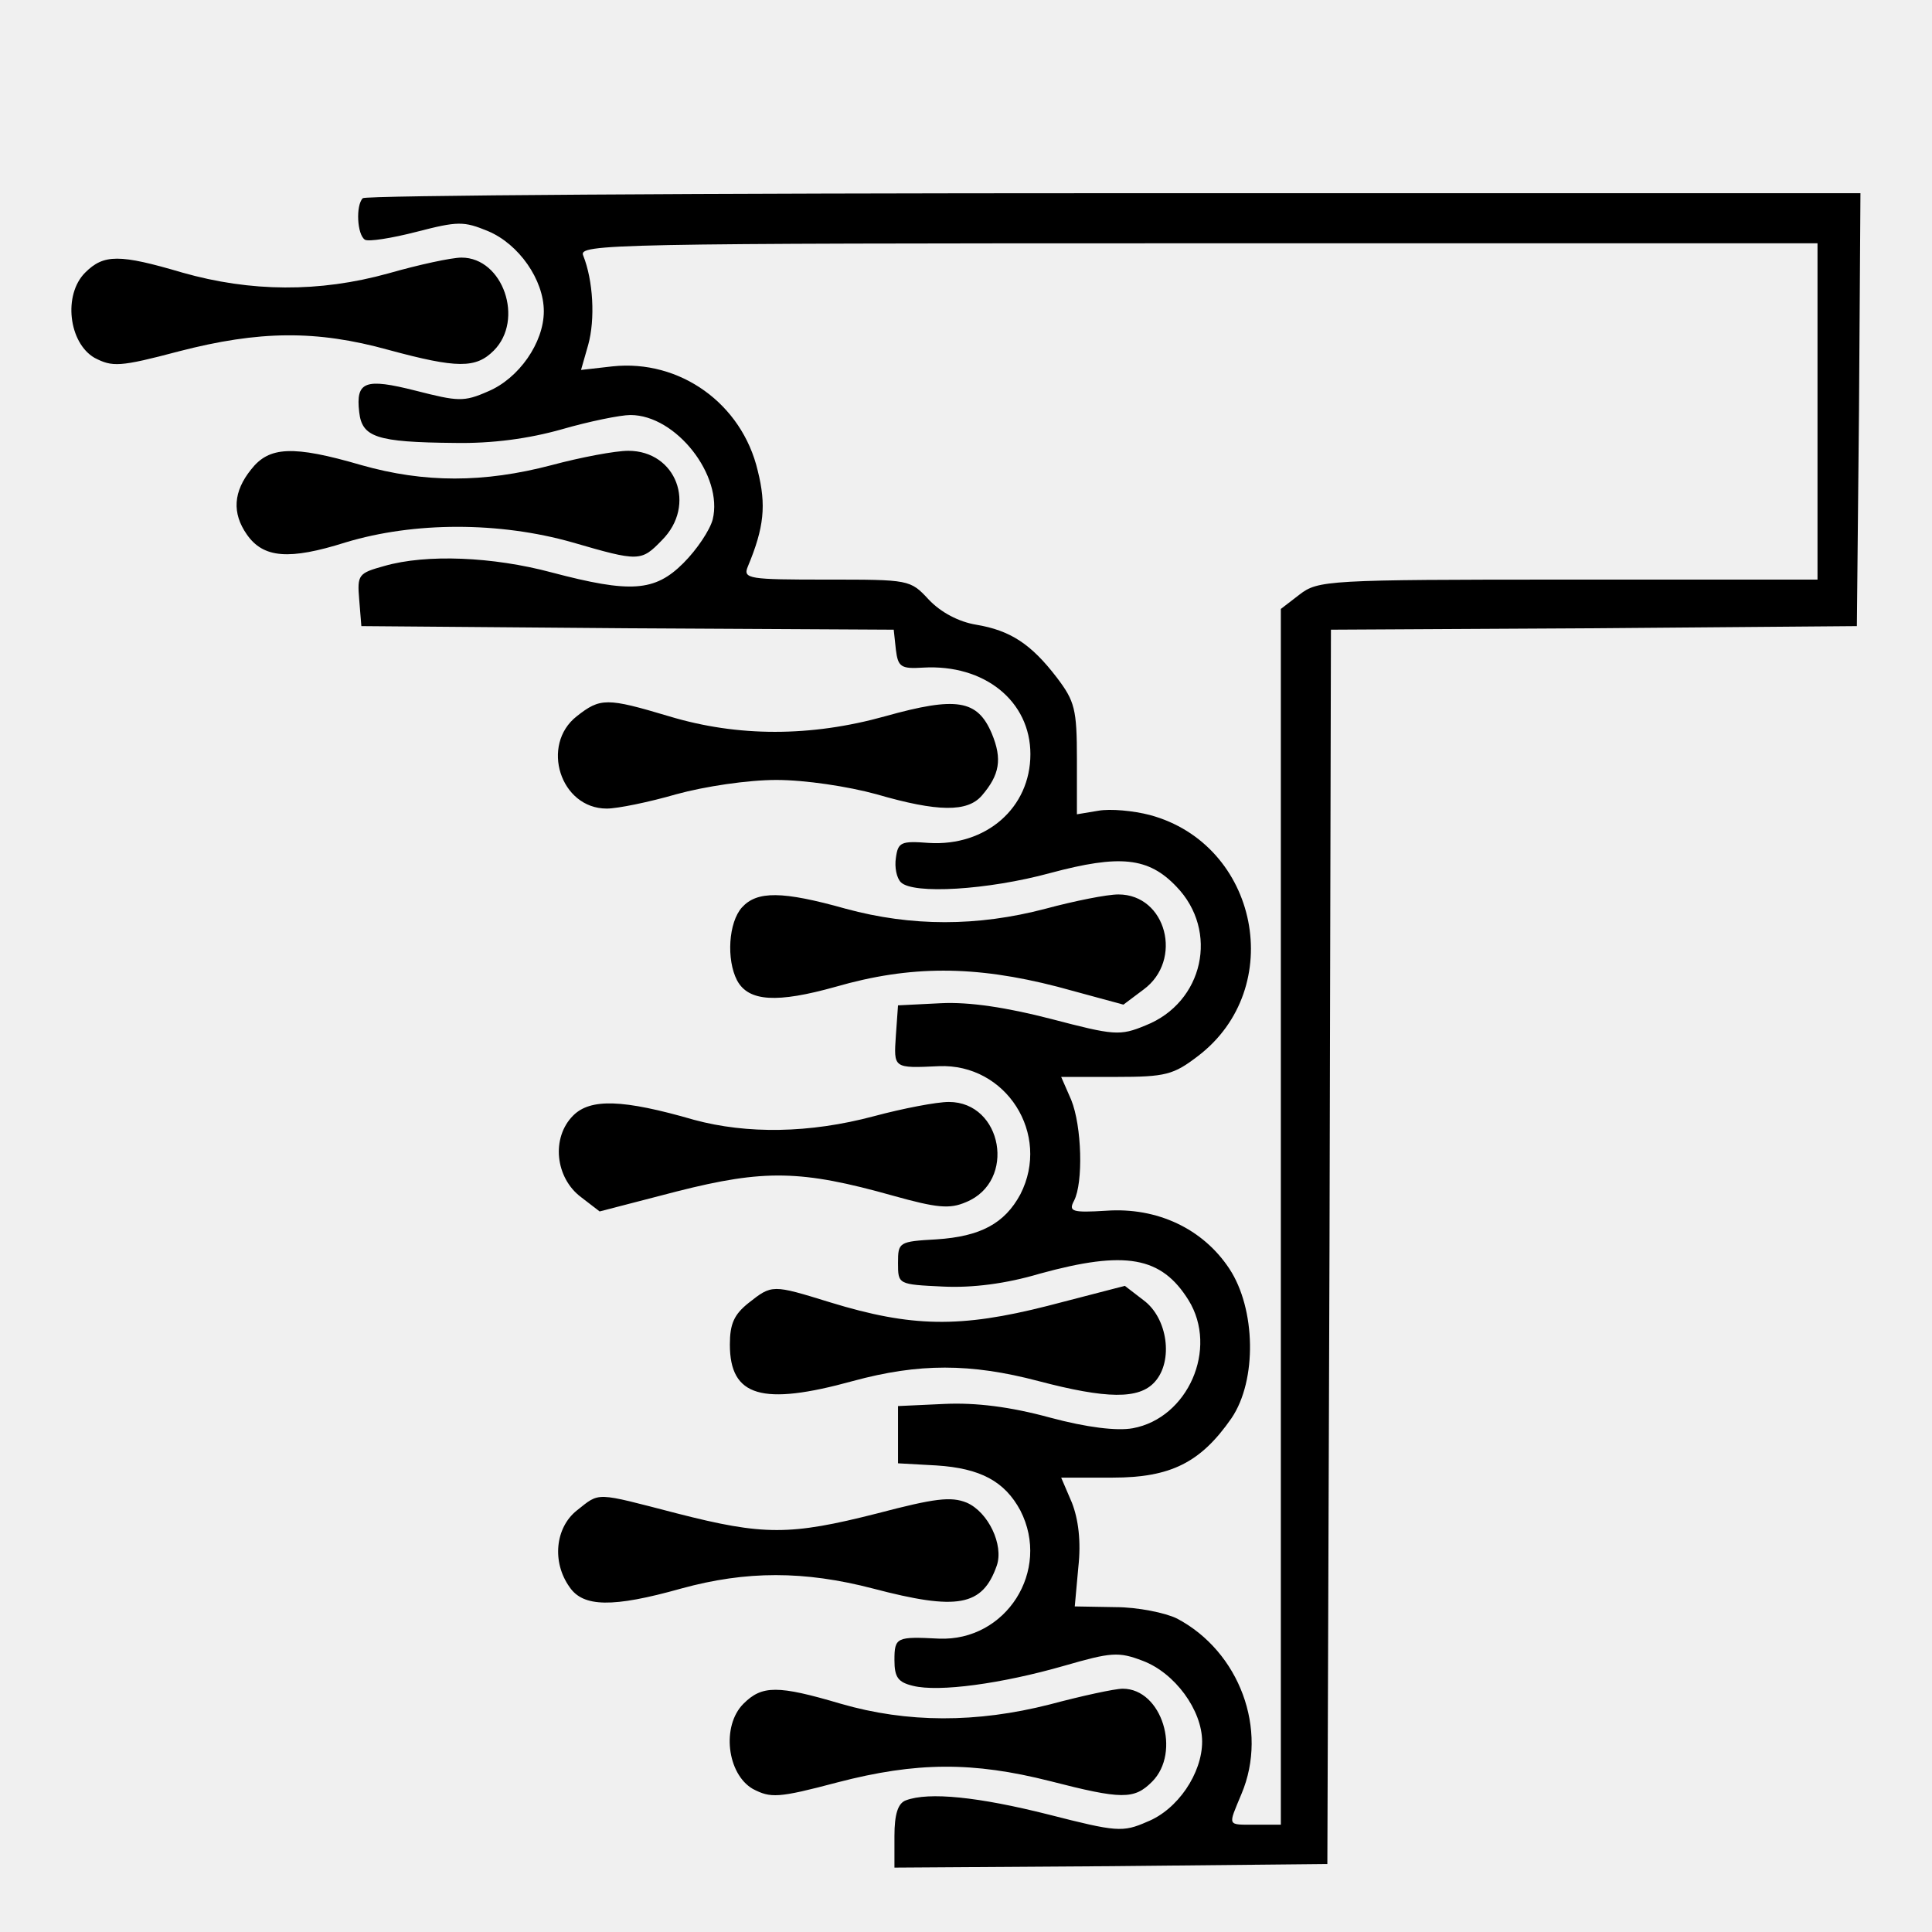
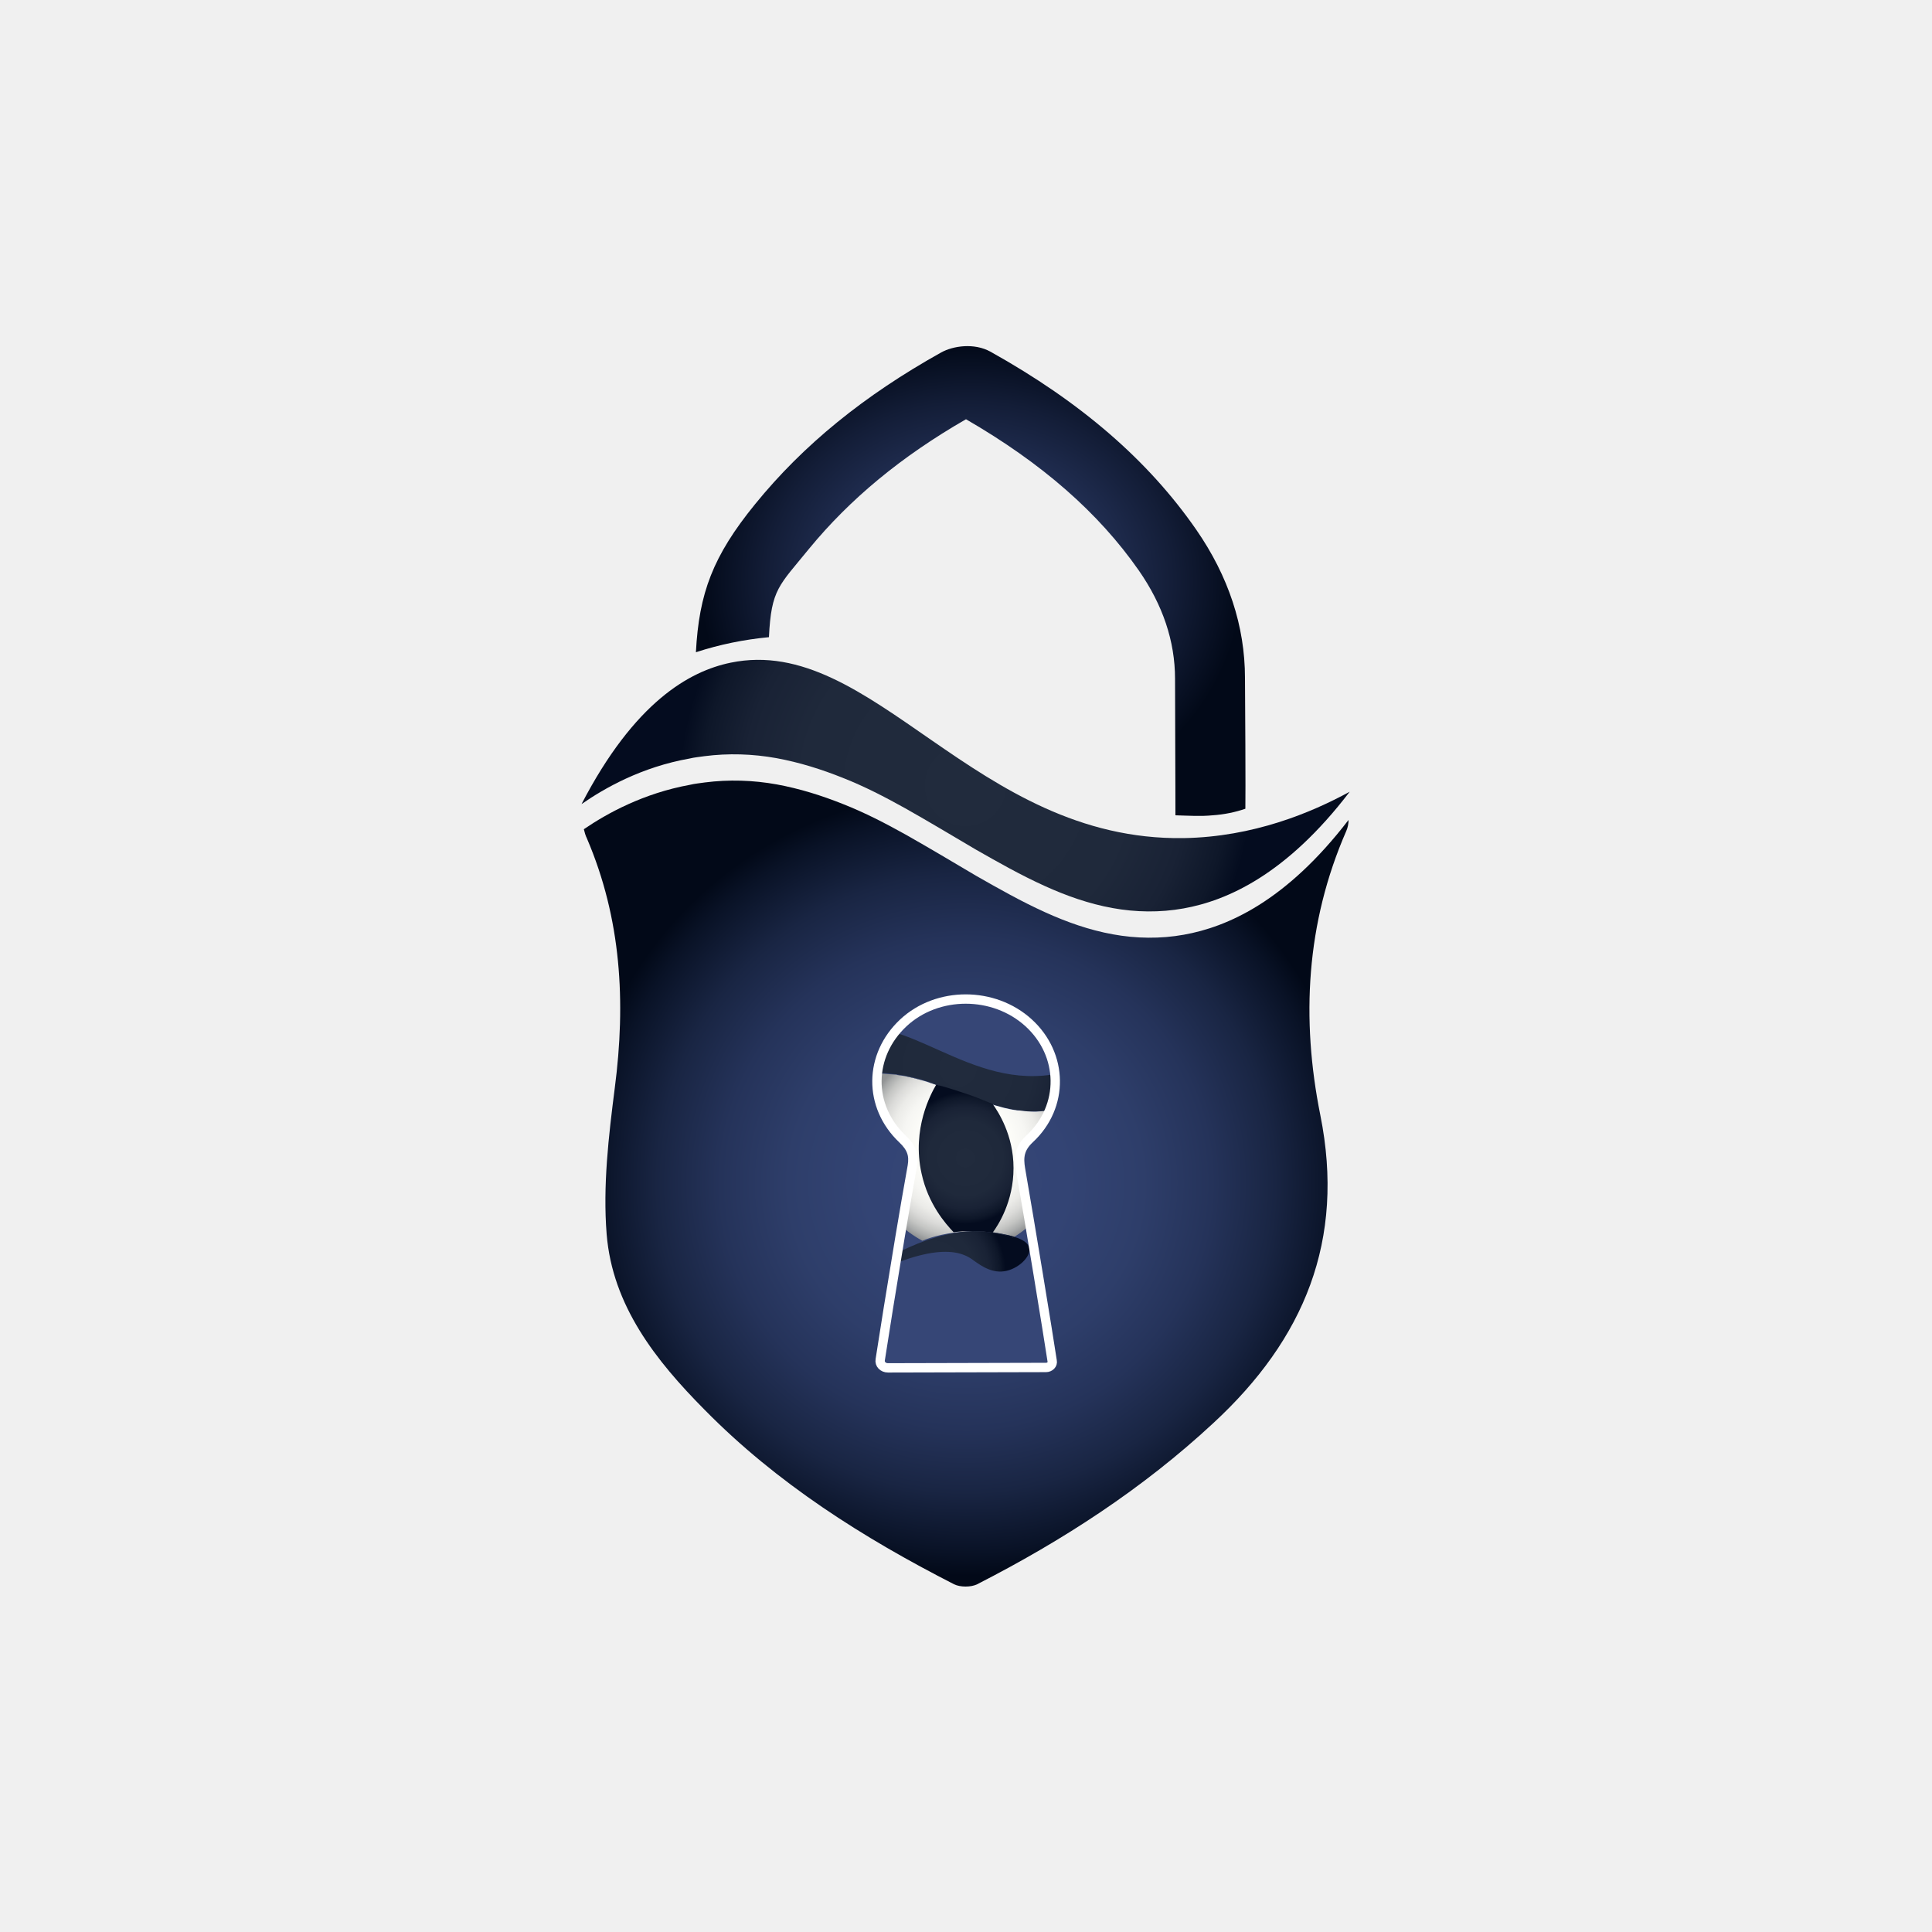
- <svg xmlns="http://www.w3.org/2000/svg" version="1.0" width="270pt" height="270pt" viewBox="0 0 270 270" preserveAspectRatio="xMidYMid meet">
-   <g transform="translate(0,270) scale(0.1,-0.1)" fill="#000000" stroke="none">
-     <path d="M507 2423 c-10 -10 -8 -51 3 -58 5 -3 37 2 72 11 58 15 66 15 100 1 43 -18 78 -68 78 -112 0 -44 -35 -94 -78 -112 -34 -15 -42 -14 -101 1 -71 18 -84 13 -79 -30 4 -35 24 -42 133 -43 53 -1 104 6 150 19 38 11 82 20 96 20 64 0 130 -85 115 -146 -4 -15 -22 -42 -41 -61 -40 -40 -74 -42 -184 -13 -82 22 -175 26 -234 9 -36 -10 -38 -12 -35 -47 l3 -37 372 -3 372 -2 3 -28 c3 -24 7 -27 38 -25 86 5 150 -47 150 -121 0 -75 -62 -129 -142 -124 -39 3 -43 1 -46 -21 -2 -13 1 -28 7 -34 17 -17 121 -11 209 13 97 26 137 22 176 -19 60 -62 38 -162 -43 -194 -36 -15 -44 -14 -132 9 -62 16 -114 24 -154 22 l-60 -3 -3 -42 c-3 -46 -4 -46 60 -43 94 4 157 -95 114 -179 -22 -41 -56 -59 -117 -63 -53 -3 -54 -4 -54 -33 0 -30 0 -30 63 -33 41 -2 88 4 135 18 120 33 170 24 208 -37 42 -68 -1 -165 -78 -179 -22 -4 -64 1 -116 15 -55 15 -103 21 -147 19 l-65 -3 0 -40 0 -40 54 -3 c61 -4 95 -22 117 -63 43 -84 -20 -183 -114 -179 -59 3 -62 2 -62 -30 0 -24 5 -31 26 -36 36 -9 124 3 211 28 66 19 76 20 110 7 45 -17 83 -69 83 -113 0 -44 -34 -95 -77 -112 -34 -15 -43 -14 -137 10 -99 25 -168 32 -200 20 -11 -4 -16 -19 -16 -50 l0 -44 303 2 302 3 3 862 2 863 368 2 367 3 3 303 2 302 -1043 0 c-574 0 -1047 -3 -1050 -7z m2033 -298 l0 -235 -349 0 c-337 0 -349 -1 -375 -21 l-26 -20 0 -850 0 -849 -35 0 c-41 0 -39 -3 -20 43 38 90 -3 199 -90 245 -16 8 -55 16 -86 16 l-57 1 5 55 c4 36 0 67 -9 90 l-15 35 72 0 c81 0 123 21 166 83 36 53 34 153 -3 209 -37 56 -101 86 -172 81 -48 -3 -53 -1 -45 14 13 25 11 104 -4 141 l-14 32 77 0 c69 0 80 3 114 29 125 95 85 296 -67 337 -23 6 -55 9 -72 6 l-30 -5 0 77 c0 70 -3 81 -28 114 -36 47 -65 66 -113 74 -24 4 -49 17 -66 35 -26 28 -27 28 -143 28 -108 0 -117 1 -110 18 23 55 26 86 14 134 -22 94 -109 156 -203 146 l-44 -5 10 35 c10 36 7 90 -7 125 -7 16 38 17 859 17 l866 0 0 -235z" />
-     <path d="M119 2319 c-31 -31 -23 -98 13 -119 25 -13 35 -13 118 9 112 29 192 30 293 2 96 -26 122 -26 147 -1 43 43 13 130 -45 130 -14 0 -60 -10 -102 -22 -97 -27 -193 -26 -288 1 -88 26 -110 26 -136 0z" />
-     <path d="M351 2044 c-25 -31 -27 -61 -6 -91 23 -33 59 -36 138 -11 96 29 215 29 317 0 93 -27 96 -27 125 3 49 49 20 125 -47 125 -18 0 -66 -9 -107 -20 -95 -25 -178 -25 -266 0 -96 28 -129 26 -154 -6z" />
-     <path d="M806 1699 c-51 -40 -23 -129 42 -129 15 0 59 9 97 20 40 11 100 20 140 20 40 0 100 -9 140 -20 86 -25 127 -25 147 -2 25 29 29 51 14 87 -20 47 -49 52 -149 24 -104 -29 -206 -29 -302 0 -87 26 -96 26 -129 0z" />
-     <path d="M1037 1432 c-19 -21 -22 -73 -7 -102 16 -30 56 -32 138 -9 104 30 194 30 310 0 l92 -25 28 21 c56 41 32 133 -35 133 -16 0 -61 -9 -102 -20 -95 -25 -187 -25 -279 0 -89 25 -124 25 -145 2z" />
-     <path d="M801 1141 c-31 -31 -25 -87 11 -114 l26 -20 108 28 c122 31 174 30 302 -6 61 -17 79 -19 102 -9 71 29 51 140 -24 140 -17 0 -64 -9 -105 -20 -90 -24 -177 -25 -251 -5 -100 29 -145 30 -169 6z" />
-     <path d="M1046 879 c-20 -16 -26 -29 -26 -58 0 -73 45 -86 172 -51 92 25 164 25 259 0 95 -25 141 -26 163 -1 26 29 18 89 -16 114 l-26 20 -108 -28 c-122 -31 -190 -30 -304 5 -81 25 -81 25 -114 -1z" />
-     <path d="M806 589 c-30 -24 -35 -72 -10 -107 19 -28 60 -29 156 -2 91 25 172 25 268 0 118 -31 153 -25 173 32 10 29 -12 75 -42 88 -22 9 -45 6 -125 -15 -122 -31 -159 -31 -280 0 -116 30 -107 30 -140 4z" />
-     <path d="M1039 319 c-31 -31 -23 -98 13 -119 25 -13 35 -13 118 9 111 29 190 29 297 2 101 -26 118 -26 143 -1 41 41 14 130 -41 130 -11 0 -57 -10 -102 -22 -102 -26 -199 -26 -292 1 -88 26 -110 26 -136 0z" />
+ <svg xmlns="http://www.w3.org/2000/svg" version="1.1" id="Layer_1" x="0px" y="0px" viewBox="0 0 500 500" style="enable-background:new 0 0 500 500;" xml:space="preserve">
+   <style type="text/css">
+ 	.st0{fill:#364676;}
+ 	.st1{fill:url(#SVGID_1_);}
+ 	.st2{fill:url(#SVGID_2_);}
+ 	.st3{fill:url(#SVGID_3_);}
+ 	.st4{fill:url(#SVGID_4_);}
+ 	.st5{fill:url(#SVGID_5_);}
+ 	.st6{fill:url(#SVGID_6_);}
+ 	.st7{fill:url(#SVGID_7_);}
+ 	.st8{fill:url(#SVGID_8_);}
+ 	.st9{fill:url(#SVGID_9_);}
+ 	.st10{fill:url(#SVGID_10_);}
+ 	.st11{fill:url(#SVGID_11_);}
+ 	.st12{fill:url(#SVGID_12_);}
+ 	.st13{fill:none;stroke:#FFFFFF;stroke-width:2.418;stroke-miterlimit:10;}
+ </style>
+   <rect x="215.5" y="252.1" transform="matrix(0.9963 -8.569081e-02 8.569081e-02 0.9963 -25.4536 23.1514)" class="st0" width="83" height="112" />
+   <g id="XMLID_2_">
+     <g>
+       <radialGradient id="SVGID_1_" cx="247.95" cy="276.452" r="33.836" gradientUnits="userSpaceOnUse">
+         <stop offset="0" style="stop-color:#212B3D" />
+         <stop offset="0.569" style="stop-color:#1F293B" />
+         <stop offset="0.774" style="stop-color:#192235" />
+         <stop offset="0.92" style="stop-color:#0E1729" />
+         <stop offset="1" style="stop-color:#040C1F" />
+       </radialGradient>
+       <path class="st1" d="M274.4,277.7c7.9-1.8,13.7-6,17.4-9.4c-4.8,11.3-10.8,15.8-15.5,17.7c-0.8,0.3-1.6,0.6-2.4,0.8    c-2.9,0.7-5.2,0.8-6.9,0.8c-1,0-1.9-0.1-2.9-0.2c-0.3-0.1-0.7-0.1-1-0.1c-1.3-0.2-2.5-0.5-3.8-0.8c-2.3-0.6-4.6-1.3-6.8-2.1    c-0.4-0.1-0.8-0.3-1.2-0.4c-0.4-0.2-0.9-0.3-1.3-0.5c-2.1-0.8-4.2-1.5-6.4-2.3c0,0-0.1,0-0.1-0.1c-1.3-0.5-2.4-0.9-3.4-1.2    c-2.7-0.9-4.9-1.4-7.7-1.8c-0.2,0-0.4-0.1-0.6-0.1c-1.7-0.2-3.5-0.4-5.2-0.3c-0.1,0-0.2,0-0.3,0c-2.8,0.1-5.5,0.5-8.1,1.4    c-0.5,0.2-1.1,0.4-1.6,0.6c-5.2,2.1-8.7,5.5-10.9,7.9c3.1-13.3,8.4-18.3,12.9-20.2C233.7,260.6,250.9,282.9,274.4,277.7z" />
+       <radialGradient id="SVGID_2_" cx="249.554" cy="296.441" r="26.657" gradientUnits="userSpaceOnUse">
+         <stop offset="0" style="stop-color:#FFFFFB" />
+         <stop offset="0.442" style="stop-color:#FDFDF9" />
+         <stop offset="0.601" style="stop-color:#F6F6F3" />
+         <stop offset="0.715" style="stop-color:#EBEBE8" />
+         <stop offset="0.806" style="stop-color:#DADAD8" />
+         <stop offset="0.885" style="stop-color:#C4C5C3" />
+         <stop offset="0.953" style="stop-color:#A9ABAB" />
+         <stop offset="1" style="stop-color:#929495" />
+       </radialGradient>
+       <path class="st2" d="M273.9,286.8c0.1,0,0.1,0,0.2,0c0.9,2.4,3,9.1,0.8,17.1c-2.7,9.7-10,14.7-12.4,16.2c-2.1-0.7-4.6-1-6.2-1.2    c-1.2-0.2-2.7-0.3-4.7-0.2c0,0-0.1,0-0.1,0c-0.4,0-0.8,0-1.1,0c-4.9,0.2-9,1.3-11.7,2.4c-2.4-1.3-10.4-6.1-14.3-16.1    c-0.6-1.6-3.2-8.6-1.5-17.5c0.8-4.3,2.4-7.6,3.5-9.7c1.2,0,3,0.1,5.2,0.3c0.2,0,0.4,0,0.6,0.1c0.7,0.1,1.3,0.2,2,0.3    c2.7,0.5,5.3,1.3,7.9,2.2c0.4,0.1,0.8,0.3,1.2,0.4c0.1,0,0.1,0,0.1,0.1c1.8,0.6,3.9,1.4,6.4,2.3c0.4,0.2,0.9,0.3,1.3,0.5    c0.2,0.1,0.4,0.2,0.6,0.2c0.2,0.1,0.4,0.1,0.6,0.2c2.2,0.8,4.5,1.5,6.8,2.1c0.2,0.1,0.5,0.1,0.7,0.2c1,0.2,2,0.5,3.1,0.6    c0.3,0.1,0.7,0.1,1,0.1c1.4,0.2,2.8,0.3,4.1,0.3C270.2,287.6,272.1,287.3,273.9,286.8z" />
+       <radialGradient id="SVGID_3_" cx="269.025" cy="287.014" r="3.467" gradientUnits="userSpaceOnUse">
+         <stop offset="0" style="stop-color:#212B3D" />
+         <stop offset="0.569" style="stop-color:#1F293B" />
+         <stop offset="0.774" style="stop-color:#192235" />
+         <stop offset="0.92" style="stop-color:#0E1729" />
+         <stop offset="1" style="stop-color:#040C1F" />
+       </radialGradient>
+       <path class="st3" d="M273.9,286.8c-1.8,0.5-3.7,0.8-5.6,0.8c-1.4,0-2.8-0.1-4.1-0.3c1,0.1,1.9,0.2,2.9,0.2    C268.7,287.6,271.1,287.5,273.9,286.8z" />
+       <radialGradient id="SVGID_4_" cx="261.211" cy="286.801" r="1.363" gradientUnits="userSpaceOnUse">
+         <stop offset="0" style="stop-color:#212B3D" />
+         <stop offset="0.569" style="stop-color:#1F293B" />
+         <stop offset="0.774" style="stop-color:#192235" />
+         <stop offset="0.92" style="stop-color:#0E1729" />
+         <stop offset="1" style="stop-color:#040C1F" />
+       </radialGradient>
+       <path class="st4" d="M263.1,287.2c-1-0.2-2-0.4-3.1-0.6c-0.2-0.1-0.5-0.1-0.7-0.2C260.6,286.7,261.8,287,263.1,287.2z" />
+       <radialGradient id="SVGID_5_" cx="255.911" cy="285.347" r="2.526" gradientUnits="userSpaceOnUse">
+         <stop offset="0" style="stop-color:#212B3D" />
+         <stop offset="0.569" style="stop-color:#1F293B" />
+         <stop offset="0.774" style="stop-color:#192235" />
+         <stop offset="0.92" style="stop-color:#0E1729" />
+         <stop offset="1" style="stop-color:#040C1F" />
+       </radialGradient>
+       <path class="st5" d="M252.5,284.3c2.2,0.8,4.5,1.5,6.8,2.1C257,285.8,254.7,285.1,252.5,284.3z" />
+       <radialGradient id="SVGID_6_" cx="237.85" cy="279.603" r="4.07" gradientUnits="userSpaceOnUse">
+         <stop offset="0" style="stop-color:#212B3D" />
+         <stop offset="0.569" style="stop-color:#1F293B" />
+         <stop offset="0.774" style="stop-color:#192235" />
+         <stop offset="0.92" style="stop-color:#0E1729" />
+         <stop offset="1" style="stop-color:#040C1F" />
+       </radialGradient>
+       <path class="st6" d="M243.4,281.1c-0.4-0.1-0.8-0.3-1.2-0.4c-2.6-0.9-5.2-1.6-7.9-2.2c-0.7-0.1-1.3-0.3-2-0.3    c2.8,0.3,5,0.9,7.7,1.8C241,280.2,242.2,280.6,243.4,281.1z" />
+       <radialGradient id="SVGID_7_" cx="257.129" cy="319.429" r="3.87" gradientUnits="userSpaceOnUse">
+         <stop offset="0" style="stop-color:#212B3D" />
+         <stop offset="0.569" style="stop-color:#1F293B" />
+         <stop offset="0.774" style="stop-color:#192235" />
+         <stop offset="0.92" style="stop-color:#0E1729" />
+         <stop offset="1" style="stop-color:#040C1F" />
+       </radialGradient>
+       <path class="st7" d="M262.5,320.1c-0.2,0.1-0.3,0.2-0.4,0.2c-0.6-0.2-1.5-0.5-2.6-0.8c-0.9-0.2-3.9-0.9-7.8-0.9    c1.9-0.1,3.5,0.1,4.7,0.2C257.9,319.1,260.4,319.4,262.5,320.1z" />
+       <radialGradient id="SVGID_8_" cx="241.57" cy="329.038" r="18.681" gradientUnits="userSpaceOnUse">
+         <stop offset="0" style="stop-color:#212B3D" />
+         <stop offset="0.569" style="stop-color:#1F293B" />
+         <stop offset="0.774" style="stop-color:#192235" />
+         <stop offset="0.92" style="stop-color:#0E1729" />
+         <stop offset="1" style="stop-color:#040C1F" />
+       </radialGradient>
+       <path class="st8" d="M216.4,334.6c16.4-13,28.2-15.7,35.2-16c0,0,0.1,0,0.1,0c3.9,0,6.9,0.7,7.8,0.9c1.1,0.3,2,0.5,2.6,0.8    c0.1-0.1,0.2-0.1,0.4-0.2c2,0.6,3.6,1.5,3.9,2.9c0.4,2.3-3,5.5-6.5,6c-3.8,0.6-7-2.2-8.5-3.2C246.9,322.7,237.6,322.3,216.4,334.6    z" />
+     </g>
+     <g>
+ 	</g>
  </g>
+   <radialGradient id="SVGID_9_" cx="278.45" cy="270.431" r="17.062" gradientTransform="matrix(0.8963 -0.4434 0.4434 0.8963 -119.6334 180.7856)" gradientUnits="userSpaceOnUse">
+     <stop offset="0" style="stop-color:#212B3D" />
+     <stop offset="0.569" style="stop-color:#1F293B" />
+     <stop offset="0.774" style="stop-color:#192235" />
+     <stop offset="0.92" style="stop-color:#0E1729" />
+     <stop offset="1" style="stop-color:#040C1F" />
+   </radialGradient>
+   <path class="st9" d="M242.3,280.7c2.8,0.7,5.8,1.7,9,2.8c2,0.7,3.8,1.5,5.6,2.2c1.4,2,5.4,8,5.4,16.6c0,8.7-4,14.8-5.4,16.7  c-1.5-0.2-3.2-0.4-5.2-0.4c-1.8,0-3.5,0.1-4.9,0.3c-2.1-2.2-6.6-7.3-8.3-15.2C235.9,292.1,241,282.9,242.3,280.7z" />
+   <radialGradient id="SVGID_10_" cx="250.031" cy="306.202" r="101.622" gradientUnits="userSpaceOnUse">
+     <stop offset="0" style="stop-color:#354677" />
+     <stop offset="0.256" style="stop-color:#334474" />
+     <stop offset="0.451" style="stop-color:#2E3E6A" />
+     <stop offset="0.625" style="stop-color:#25335A" />
+     <stop offset="0.787" style="stop-color:#192543" />
+     <stop offset="0.94" style="stop-color:#091226" />
+     <stop offset="1" style="stop-color:#020918" />
+   </radialGradient>
+   <path class="st10" d="M349,212.2c-16.2,21.1-31.4,27.7-42.6,29.7c-6.1,1.1-12.4,1-18.4-0.1c-6.1-1.1-12-3.2-17.5-5.7  c-6.2-2.8-12-6.1-17.8-9.4c-6.1-3.6-12.1-7.2-18.3-10.7c-5.2-2.9-10.6-5.7-16.2-7.9c-5.5-2.2-11.2-4-17.2-5.1  c-6.1-1.1-12.4-1.3-18.6-0.5c-1.3,0.2-2.6,0.3-3.8,0.6c-12.1,2.2-21.5,7.4-27.5,11.5c0.2,0.8,0.4,1.6,0.8,2.4  c8.9,20.8,10.1,42.3,7.2,64.6c-1.6,12.5-3.1,25.3-2.1,37.8c1.5,18.5,12.7,32.7,25.4,45.5c18.7,19,41,33.1,64.5,45.1  c1.6,0.8,4.4,0.8,6,0c22.1-11.3,42.8-24.7,61.1-41.7c23.5-21.7,34.2-47.3,27.7-79.7c-5-24.9-3.7-49.7,6.7-73.5  C348.8,214.2,349,213.2,349,212.2z M264.2,302.5c2.5,14.4,7,42.4,8.2,49.7c0.1,0.9-0.6,1.7-1.6,1.7l-41,0c-1.2,0-2.1-1-2-2.1  c0.7-4.5,1.4-8.9,2.1-13.3c2-12.3,4-24.5,6.2-36.8c0.5-2.9-0.1-4.8-2.5-7c-9-8.4-8.8-21.7,0.2-30.1c8.9-8.3,23.4-8.3,32.4,0  c9,8.2,9.3,21.7,0.3,30C263.9,297.2,263.6,299.4,264.2,302.5z" />
+   <g>
+     <radialGradient id="SVGID_11_" cx="251.223" cy="134.353" r="70.185" gradientTransform="matrix(1 0 0 0.877 -1.130823e-05 32.6441)" gradientUnits="userSpaceOnUse">
+       <stop offset="1.065558e-07" style="stop-color:#354677" />
+       <stop offset="0.172" style="stop-color:#31416F" />
+       <stop offset="0.435" style="stop-color:#25335A" />
+       <stop offset="0.754" style="stop-color:#131D37" />
+       <stop offset="1" style="stop-color:#020918" />
+     </radialGradient>
+     <path class="st11" d="M322.3,209.3c-2.6,0.9-5.5,1.5-8.5,1.7c-3,0.3-6.1,0.1-9.6,0c0,0,0,0,0,0c0-0.4,0-7.1-0.1-35.3   c0-9.8-3.2-19.2-9.4-28.1c-10.4-14.9-25-27.7-44.7-39.1c-16.7,9.6-30,20.6-40.6,33.5c-7.8,9.6-9.8,10.4-10.4,22.9l0,0   c-6.4,0.6-12.8,1.9-18.9,3.9h0c0.8-15.3,4.4-24.9,15.3-38.3c12.5-15.4,28.3-28.2,48.2-39.3c3.1-1.7,8.5-2.5,12.7-0.2   c23.5,13.1,40.9,28.2,53.3,46.1c8.3,12,12.6,24.9,12.6,38.4C322.4,204.6,322.3,209.2,322.3,209.3z" />
+   </g>
+   <radialGradient id="SVGID_12_" cx="249.872" cy="203.291" r="73.971" gradientUnits="userSpaceOnUse">
+     <stop offset="0" style="stop-color:#212B3D" />
+     <stop offset="0.569" style="stop-color:#1F293B" />
+     <stop offset="0.774" style="stop-color:#192235" />
+     <stop offset="0.92" style="stop-color:#0E1729" />
+     <stop offset="1" style="stop-color:#040C1F" />
+   </radialGradient>
+   <path class="st12" d="M150.5,208.1c13.7-26.4,27.9-34.4,38.6-36.6c36.8-7.6,63.1,46.2,117.2,45.4c18.1-0.3,33.1-6.6,43-12  c-16.4,21.5-31.8,28.2-43,30.2c-6.1,1.1-12.4,1-18.4-0.1c-6.1-1.1-12-3.2-17.5-5.7c-6.2-2.8-12-6.1-17.8-9.4  c-6.1-3.6-12.1-7.2-18.3-10.7c-5.2-2.9-10.6-5.7-16.2-7.9c-5.5-2.2-11.2-4-17.2-5.1c-6.1-1.1-12.4-1.3-18.6-0.5  c-1.3,0.2-2.6,0.3-3.8,0.6C166,198.5,156.4,204,150.5,208.1z" />
+   <path class="st13" d="M270.7,353.9c1,0,1.8-0.8,1.6-1.7c-1.1-7.3-5.7-35.3-8.2-49.7c-0.5-3-0.3-5.3,2.4-7.8c9-8.4,8.7-21.8-0.3-30  c-9-8.2-23.6-8.2-32.4,0c-9,8.4-9.2,21.6-0.2,30.1c2.3,2.2,3,4.1,2.5,7c-2.2,12.2-4.2,24.5-6.2,36.8c-0.7,4.4-1.4,8.8-2.1,13.3  c-0.2,1.1,0.7,2.1,2,2.1L270.7,353.9z" />
</svg>
